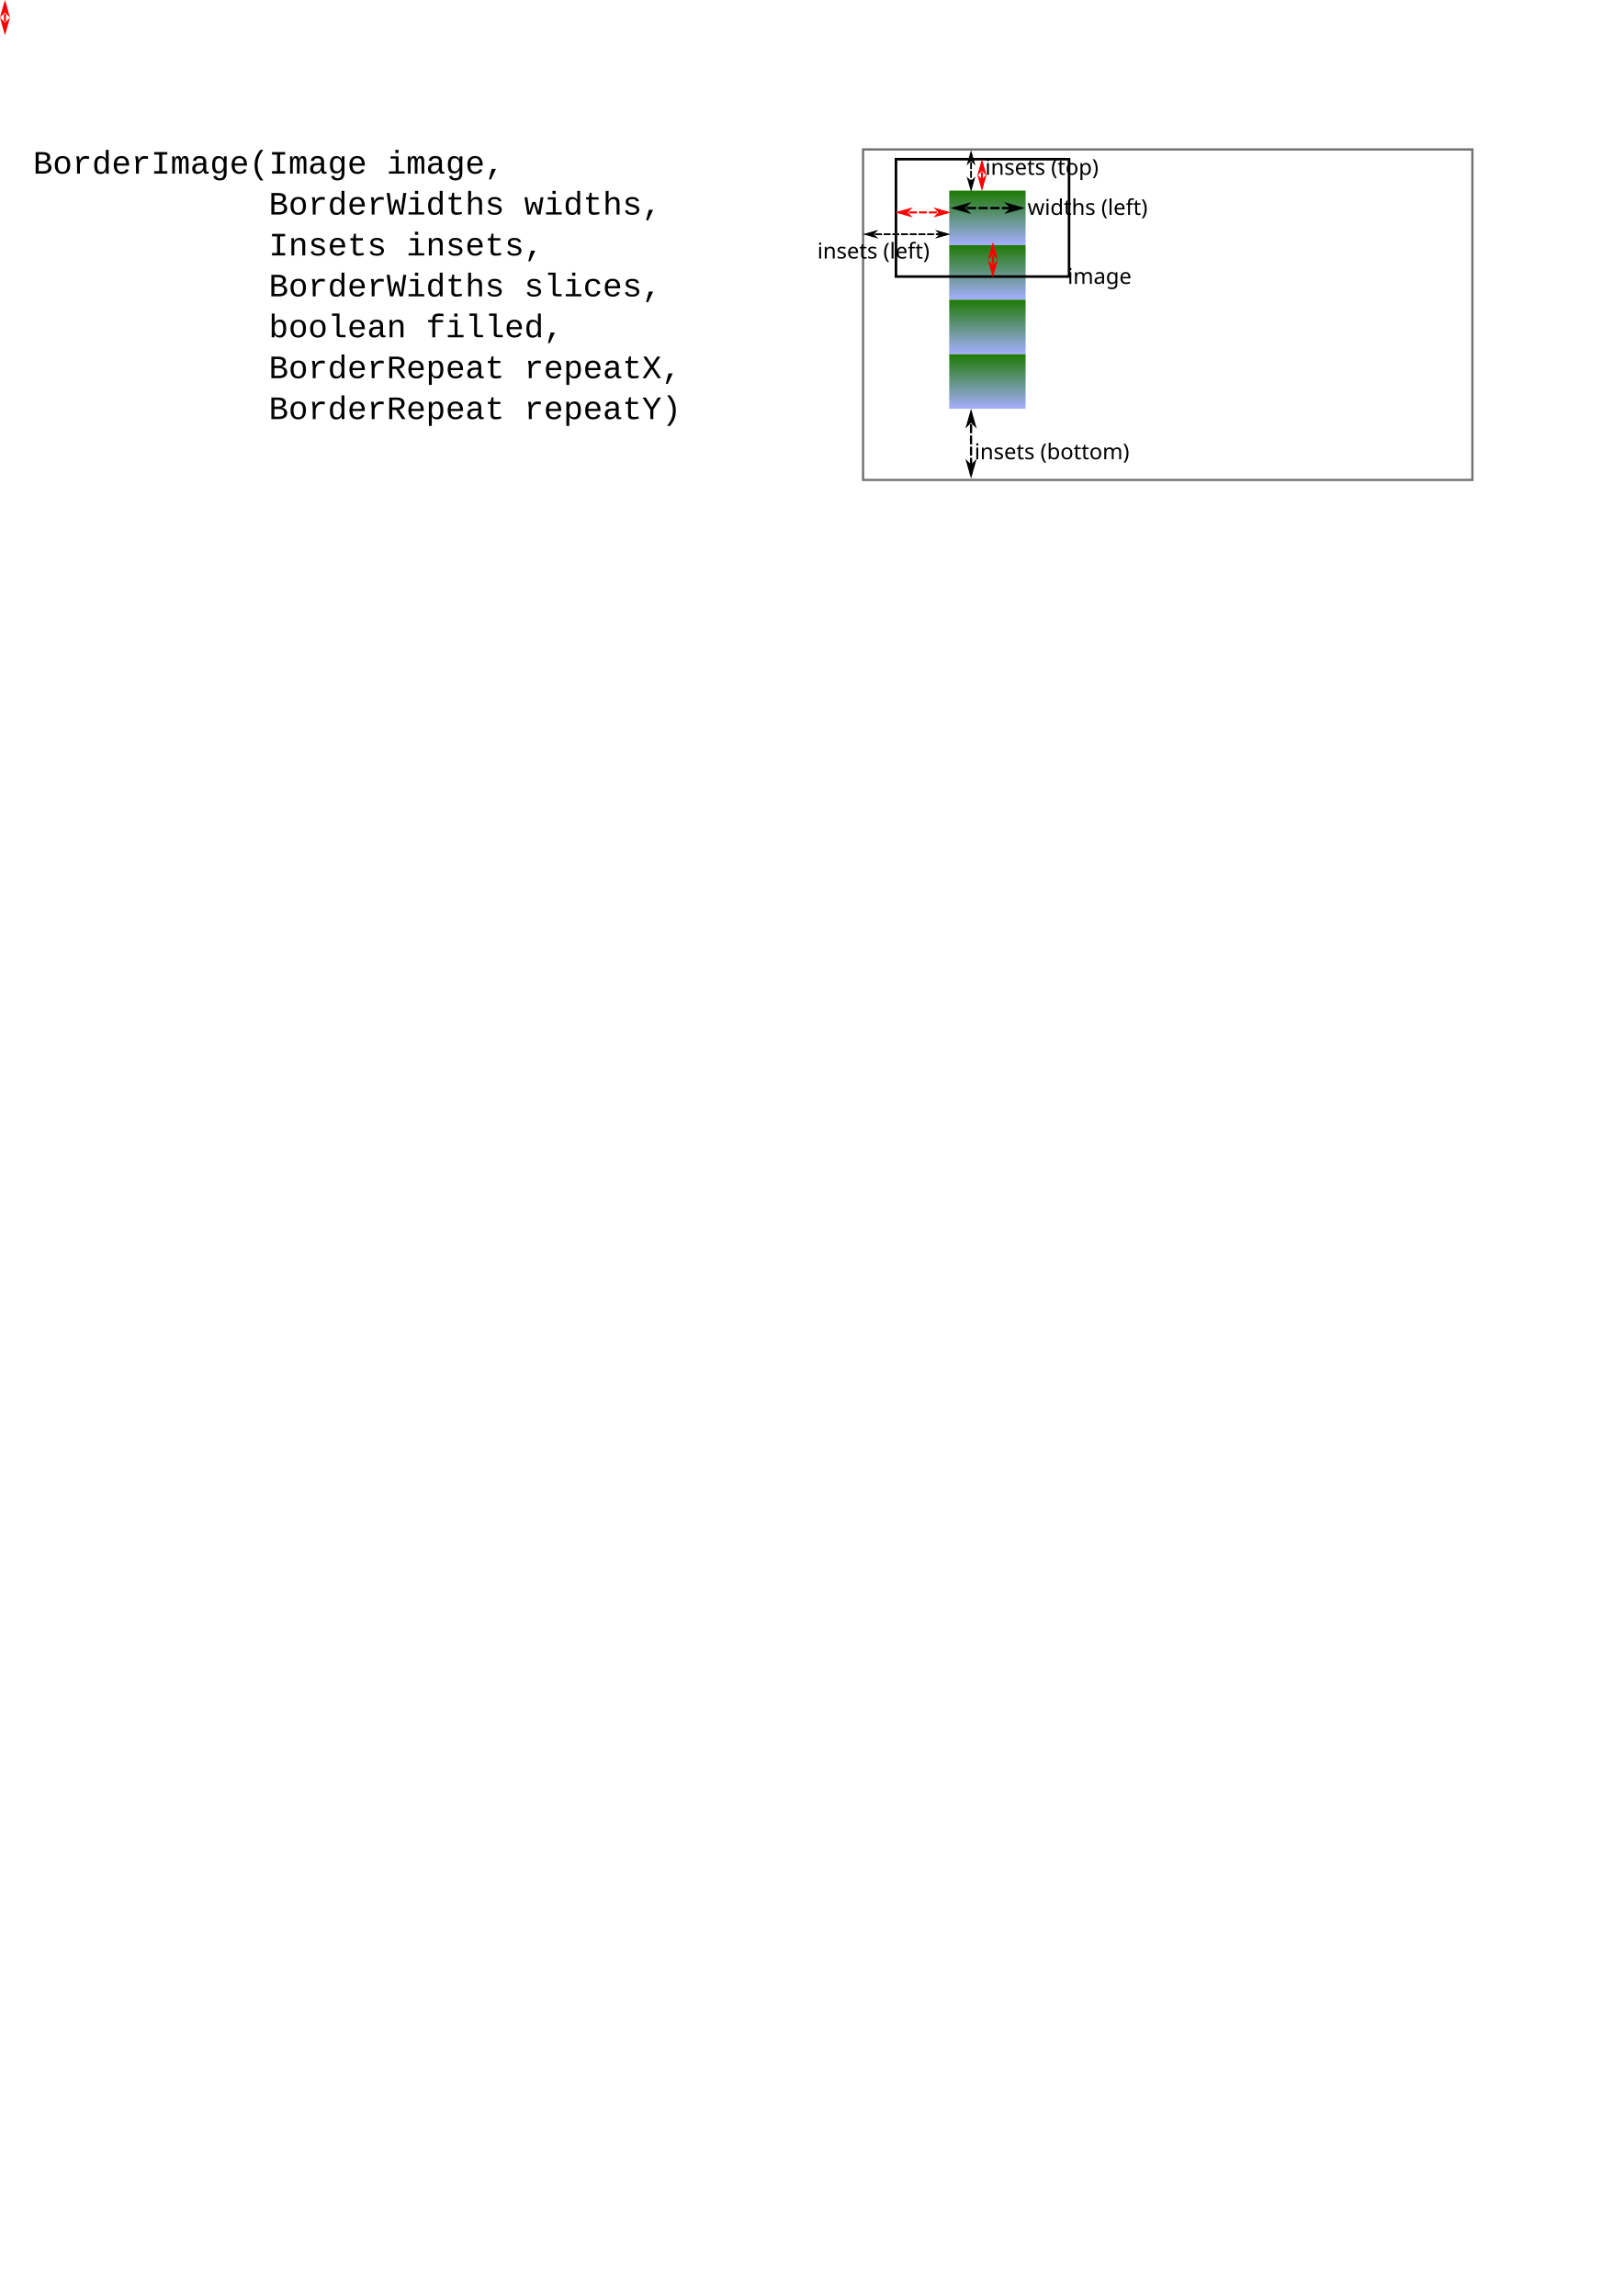
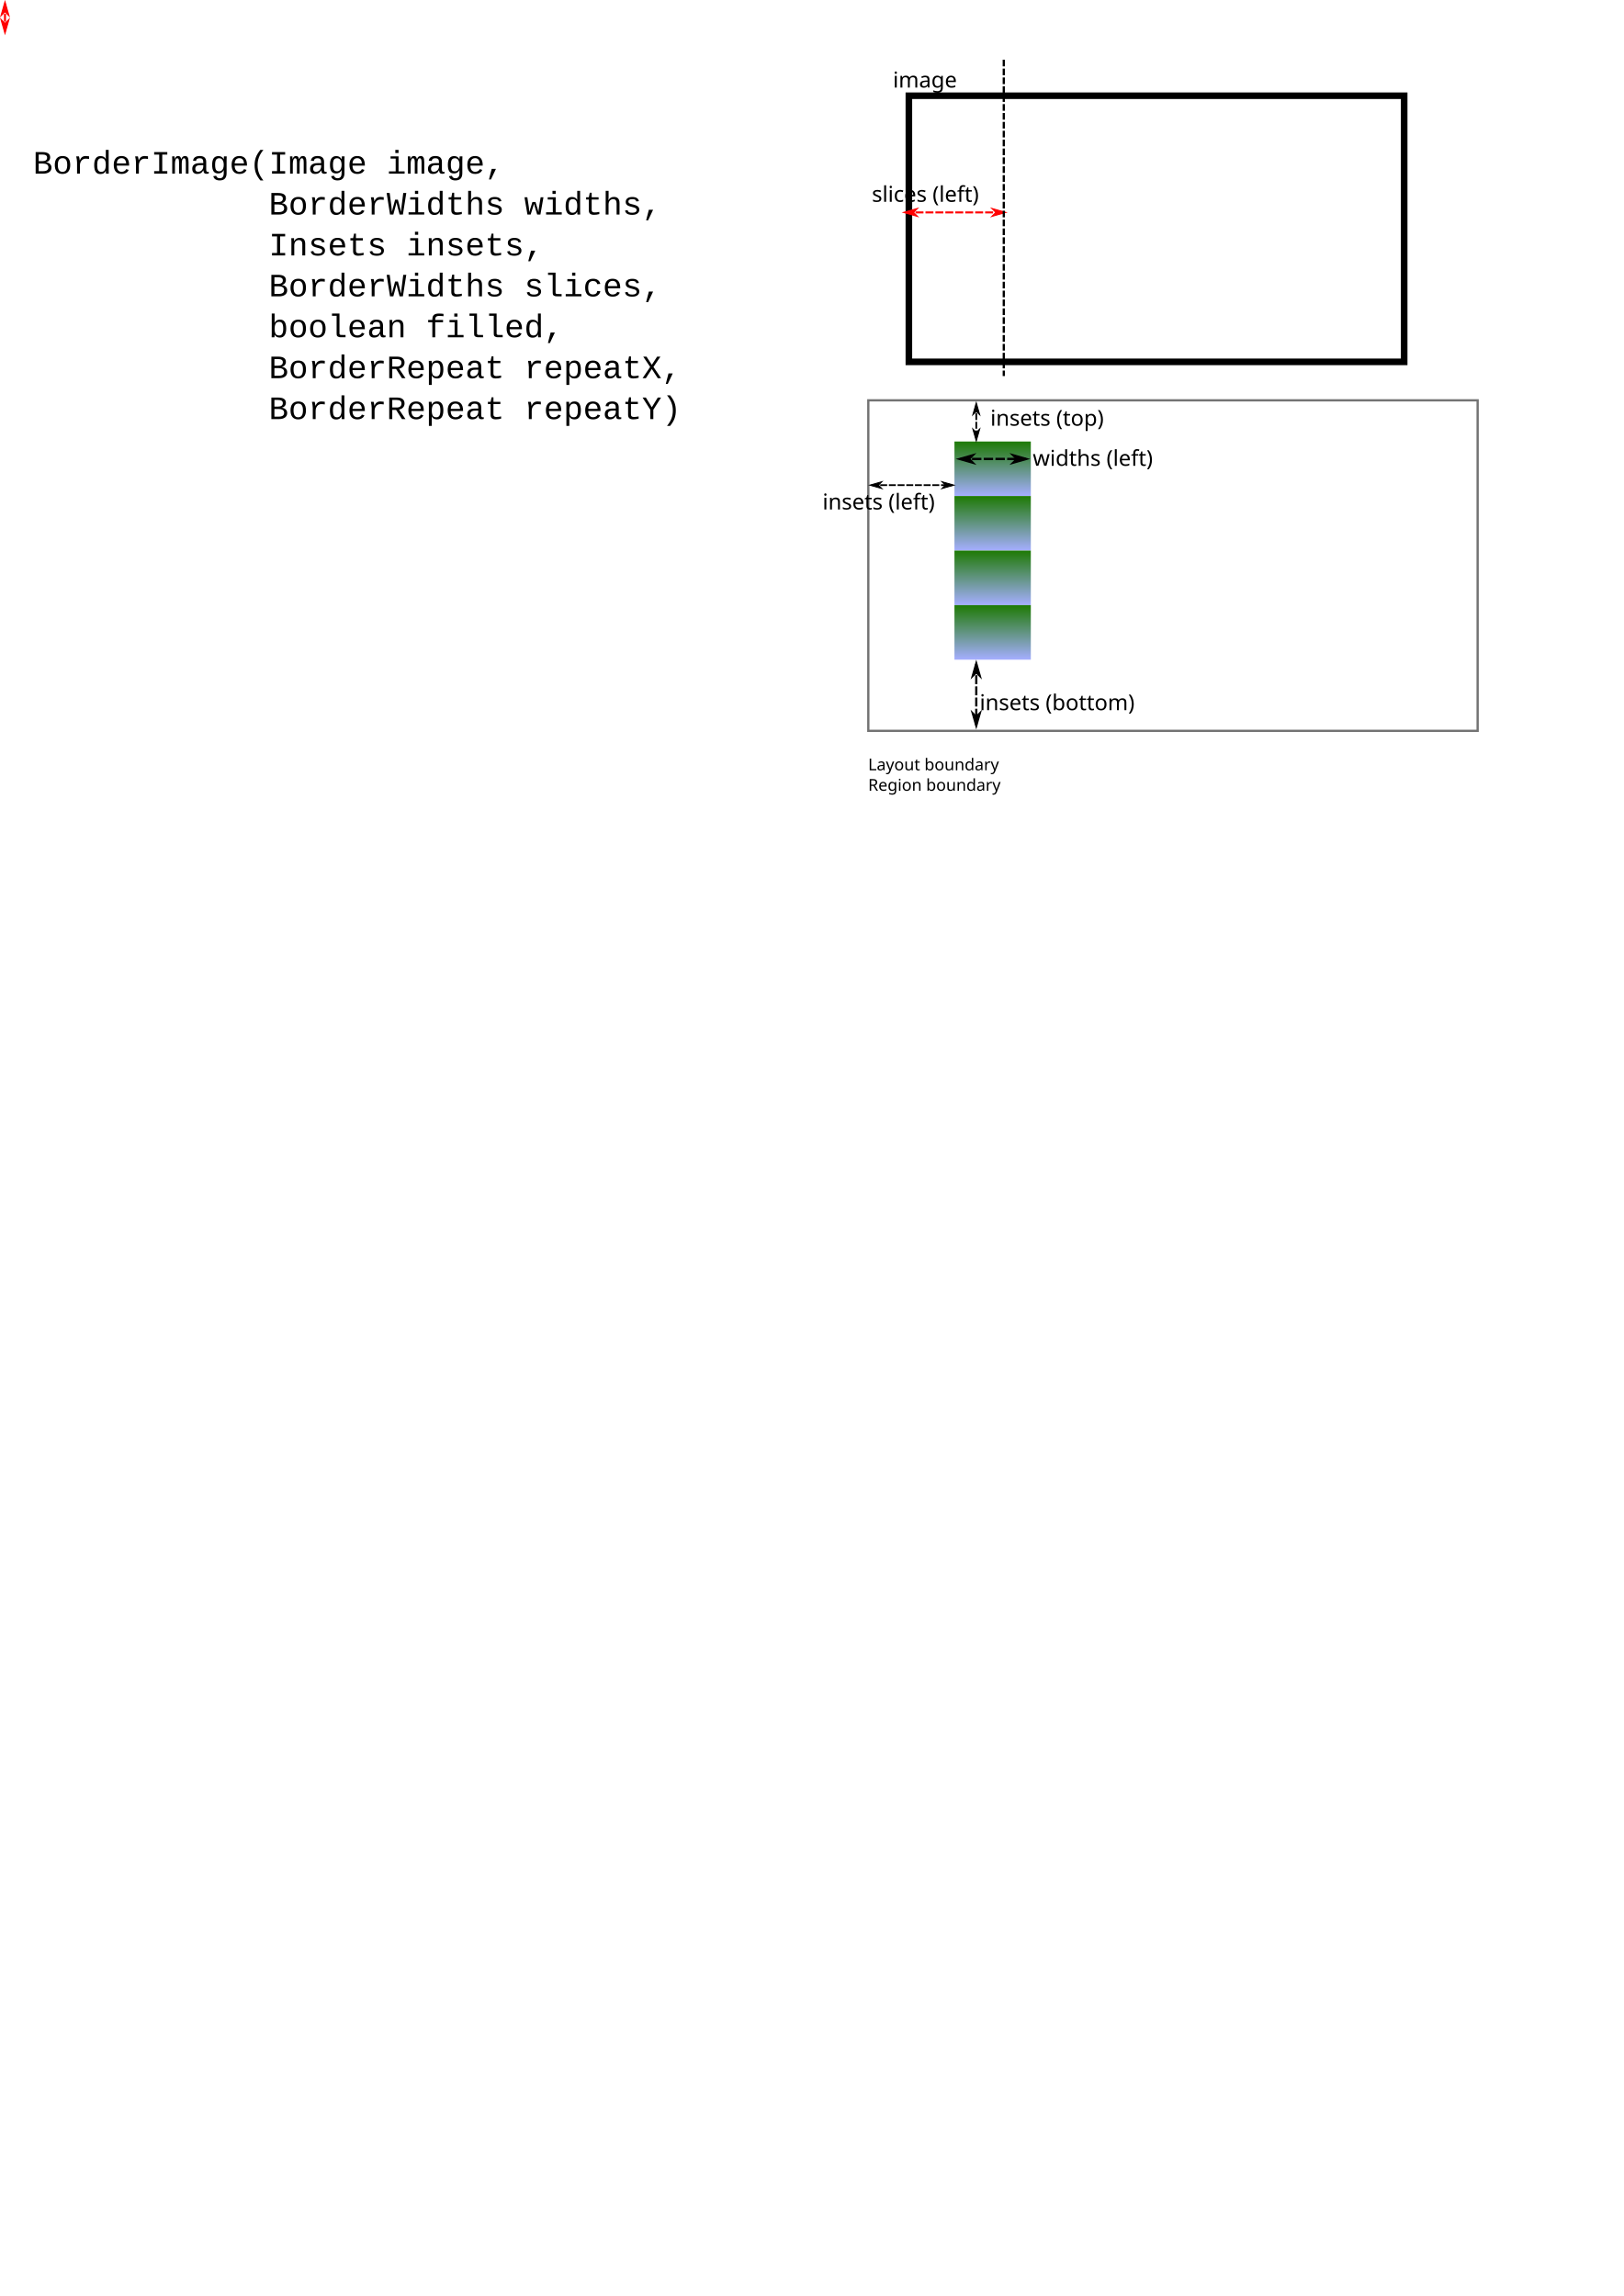
<svg xmlns="http://www.w3.org/2000/svg" xmlns:xlink="http://www.w3.org/1999/xlink" width="210mm" height="297mm" viewBox="0 0 744.094 1052.362" id="svg2" version="1.1">
  <defs id="defs4">
    <marker orient="auto" refY="0.0" refX="0.0" id="Arrow1Mend" style="overflow:visible;">
      <path id="path4344" d="M 0.0,0.0 L 5.0,-5.0 L -12.5,0.0 L 5.0,5.0 L 0.0,0.0 z " style="fill-rule:evenodd;stroke:#000000;stroke-width:1pt;stroke-opacity:1;fill:#000000;fill-opacity:1" transform="scale(0.4) rotate(180) translate(10,0)" />
    </marker>
    <marker orient="auto" refY="0.0" refX="0.0" id="Arrow1Mstart" style="overflow:visible">
      <path id="path4341" d="M 0.0,0.0 L 5.0,-5.0 L -12.5,0.0 L 5.0,5.0 L 0.0,0.0 z " style="fill-rule:evenodd;stroke:#000000;stroke-width:1pt;stroke-opacity:1;fill:#000000;fill-opacity:1" transform="scale(0.4) translate(10,0)" />
    </marker>
    <marker orient="auto" refY="0.0" refX="0.0" id="marker4649" style="overflow:visible">
      <path id="path4651" d="M 0.0,0.0 L 5.0,-5.0 L -12.5,0.0 L 5.0,5.0 L 0.0,0.0 z " style="fill-rule:evenodd;stroke:#000000;stroke-width:1pt;stroke-opacity:1;fill:#000000;fill-opacity:1" transform="scale(0.8) translate(12.5,0)" />
    </marker>
    <marker orient="auto" refY="0.0" refX="0.0" id="Arrow1Lstart" style="overflow:visible">
      <path id="path4335" d="M 0.0,0.0 L 5.0,-5.0 L -12.5,0.0 L 5.0,5.0 L 0.0,0.0 z " style="fill-rule:evenodd;stroke:#000000;stroke-width:1pt;stroke-opacity:1;fill:#000000;fill-opacity:1" transform="scale(0.8) translate(12.5,0)" />
    </marker>
    <marker orient="auto" refY="0.0" refX="0.0" id="Arrow2Lstart" style="overflow:visible">
      <path id="path4353" style="fill-rule:evenodd;stroke-width:0.625;stroke-linejoin:round;stroke:#000000;stroke-opacity:1;fill:#000000;fill-opacity:1" d="M 8.719,4.034 L -2.207,0.016 L 8.719,-4.002 C 6.973,-1.63 6.983,1.616 8.719,4.034 z " transform="scale(1.1) translate(1,0)" />
    </marker>
    <linearGradient id="linearGradient4178">
      <stop style="stop-color:#1e7a04;stop-opacity:1" offset="0" id="stop4180" />
      <stop style="stop-color:#a5aeff;stop-opacity:1" offset="1" id="stop4182" />
    </linearGradient>
-     <linearGradient xlink:href="#linearGradient4178" id="linearGradient4184" x1="455" y1="87.362" x2="455" y2="112.362" gradientUnits="userSpaceOnUse" />
-     <linearGradient gradientTransform="translate(0,25.00001)" xlink:href="#linearGradient4178" id="linearGradient4184-6" x1="455" y1="87.362" x2="455" y2="112.362" gradientUnits="userSpaceOnUse" />
-     <linearGradient gradientTransform="translate(0,50)" xlink:href="#linearGradient4178" id="linearGradient4184-6-2" x1="455" y1="87.362" x2="455" y2="112.362" gradientUnits="userSpaceOnUse" />
-     <linearGradient gradientTransform="translate(0,75)" xlink:href="#linearGradient4178" id="linearGradient4184-6-2-7" x1="455" y1="87.362" x2="455" y2="112.362" gradientUnits="userSpaceOnUse" />
+     <linearGradient xlink:href="#linearGradient4178" id="linearGradient4184" x1="455" y1="87.362" x2="455" y2="112.362" gradientUnits="userSpaceOnUse" gradientTransform="translate(2.397461,115)" />
+     <linearGradient gradientTransform="translate(2.397461,140)" xlink:href="#linearGradient4178" id="linearGradient4184-6" x1="455" y1="87.362" x2="455" y2="112.362" gradientUnits="userSpaceOnUse" />
+     <linearGradient gradientTransform="translate(2.397461,165)" xlink:href="#linearGradient4178" id="linearGradient4184-6-2" x1="455" y1="87.362" x2="455" y2="112.362" gradientUnits="userSpaceOnUse" />
+     <linearGradient gradientTransform="translate(2.397461,190)" xlink:href="#linearGradient4178" id="linearGradient4184-6-2-7" x1="455" y1="87.362" x2="455" y2="112.362" gradientUnits="userSpaceOnUse" />
    <marker orient="auto" refY="0" refX="0" id="Arrow1Mstart-1" style="overflow:visible">
      <path id="path4341-3" d="M 0,0 5,-5 -12.5,0 5,5 0,0 Z" style="fill:#000000;fill-opacity:1;fill-rule:evenodd;stroke:#000000;stroke-width:1pt;stroke-opacity:1" transform="matrix(0.4,0,0,0.4,4,0)" />
    </marker>
    <marker orient="auto" refY="0" refX="0" id="marker6425" style="overflow:visible">
      <path id="path6427" d="M 0,0 5,-5 -12.5,0 5,5 0,0 Z" style="fill:#000000;fill-opacity:1;fill-rule:evenodd;stroke:#000000;stroke-width:1pt;stroke-opacity:1" transform="matrix(0.4,0,0,0.4,4,0)" />
    </marker>
    <marker orient="auto" refY="0" refX="0" id="Arrow1Mend-6" style="overflow:visible">
      <path id="path4344-6" d="M 0,0 5,-5 -12.5,0 5,5 0,0 Z" style="fill:#000000;fill-opacity:1;fill-rule:evenodd;stroke:#000000;stroke-width:1pt;stroke-opacity:1" transform="matrix(-0.4,0,0,-0.4,-4,0)" />
    </marker>
    <marker orient="auto" refY="0" refX="0" id="Arrow1Mstart-1-1" style="overflow:visible">
      <path id="path4341-3-0" d="M 0,0 5,-5 -12.5,0 5,5 0,0 Z" style="fill:#000000;fill-opacity:1;fill-rule:evenodd;stroke:#000000;stroke-width:1pt;stroke-opacity:1" transform="matrix(0.4,0,0,0.4,4,0)" />
    </marker>
    <marker orient="auto" refY="0" refX="0" id="marker7712" style="overflow:visible">
      <path id="path7714" d="M 0,0 5,-5 -12.5,0 5,5 0,0 Z" style="fill:#000000;fill-opacity:1;fill-rule:evenodd;stroke:#000000;stroke-width:1pt;stroke-opacity:1" transform="matrix(0.4,0,0,0.4,4,0)" />
    </marker>
    <marker orient="auto" refY="0" refX="0" id="Arrow1Mend-6-4" style="overflow:visible">
      <path id="path4344-6-7" d="M 0,0 5,-5 -12.5,0 5,5 0,0 Z" style="fill:#000000;fill-opacity:1;fill-rule:evenodd;stroke:#000000;stroke-width:1pt;stroke-opacity:1" transform="matrix(-0.4,0,0,-0.4,-4,0)" />
    </marker>
    <marker orient="auto" refY="0" refX="0" id="Arrow1Mstart-3" style="overflow:visible">
      <path id="path4341-1" d="M 0,0 5,-5 -12.5,0 5,5 0,0 Z" style="fill:#000000;fill-opacity:1;fill-rule:evenodd;stroke:#000000;stroke-width:1pt;stroke-opacity:1" transform="matrix(0.4,0,0,0.4,4,0)" />
    </marker>
    <marker orient="auto" refY="0" refX="0" id="marker8465" style="overflow:visible">
      <path id="path8467" d="M 0,0 5,-5 -12.5,0 5,5 0,0 Z" style="fill:#000000;fill-opacity:1;fill-rule:evenodd;stroke:#000000;stroke-width:1pt;stroke-opacity:1" transform="matrix(0.4,0,0,0.4,4,0)" />
    </marker>
    <marker orient="auto" refY="0" refX="0" id="Arrow1Mend-4" style="overflow:visible">
      <path id="path4344-2" d="M 0,0 5,-5 -12.5,0 5,5 0,0 Z" style="fill:#000000;fill-opacity:1;fill-rule:evenodd;stroke:#000000;stroke-width:1pt;stroke-opacity:1" transform="matrix(-0.4,0,0,-0.4,-4,0)" />
    </marker>
    <marker orient="auto" refY="0" refX="0" id="Arrow1Mstart-3-0" style="overflow:visible">
      <path id="path4341-1-3" d="M 0,0 5,-5 -12.5,0 5,5 0,0 Z" style="fill:#ff0000;fill-opacity:1;fill-rule:evenodd;stroke:#ff0000;stroke-width:1pt;stroke-opacity:1" transform="matrix(0.4,0,0,0.4,4,0)" />
    </marker>
    <marker orient="auto" refY="0" refX="0" id="marker9566" style="overflow:visible">
      <path id="path9568" d="M 0,0 5,-5 -12.5,0 5,5 0,0 Z" style="fill:#000000;fill-opacity:1;fill-rule:evenodd;stroke:#000000;stroke-width:1pt;stroke-opacity:1" transform="matrix(0.4,0,0,0.4,4,0)" />
    </marker>
    <marker orient="auto" refY="0" refX="0" id="Arrow1Mend-4-7" style="overflow:visible">
      <path id="path4344-2-6" d="M 0,0 5,-5 -12.5,0 5,5 0,0 Z" style="fill:#ff0000;fill-opacity:1;fill-rule:evenodd;stroke:#ff0000;stroke-width:1pt;stroke-opacity:1" transform="matrix(-0.4,0,0,-0.4,-4,0)" />
    </marker>
    <marker orient="auto" refY="0" refX="0" id="Arrow1Mstart-3-0-6" style="overflow:visible">
      <path id="path4341-1-3-1" d="M 0,0 5,-5 -12.5,0 5,5 0,0 Z" style="fill:#ff0000;fill-opacity:1;fill-rule:evenodd;stroke:#ff0000;stroke-width:1pt;stroke-opacity:1" transform="matrix(0.4,0,0,0.4,4,0)" />
    </marker>
    <marker orient="auto" refY="0" refX="0" id="marker10349" style="overflow:visible">
      <path id="path10351" d="M 0,0 5,-5 -12.5,0 5,5 0,0 Z" style="fill:#ff0000;fill-opacity:1;fill-rule:evenodd;stroke:#ff0000;stroke-width:1pt;stroke-opacity:1" transform="matrix(0.4,0,0,0.4,4,0)" />
    </marker>
    <marker orient="auto" refY="0" refX="0" id="Arrow1Mend-4-7-1" style="overflow:visible">
      <path id="path4344-2-6-0" d="M 0,0 5,-5 -12.5,0 5,5 0,0 Z" style="fill:#ff0000;fill-opacity:1;fill-rule:evenodd;stroke:#ff0000;stroke-width:1pt;stroke-opacity:1" transform="matrix(-0.4,0,0,-0.4,-4,0)" />
    </marker>
    <marker orient="auto" refY="0" refX="0" id="Arrow1Mstart-3-0-2" style="overflow:visible">
      <path id="path4341-1-3-8" d="M 0,0 5,-5 -12.5,0 5,5 0,0 Z" style="fill:#ff0000;fill-opacity:1;fill-rule:evenodd;stroke:#ff0000;stroke-width:1pt;stroke-opacity:1" transform="matrix(0.4,0,0,0.4,4,0)" />
    </marker>
    <marker orient="auto" refY="0" refX="0" id="marker10598" style="overflow:visible">
      <path id="path10600" d="M 0,0 5,-5 -12.5,0 5,5 0,0 Z" style="fill:#ff0000;fill-opacity:1;fill-rule:evenodd;stroke:#ff0000;stroke-width:1pt;stroke-opacity:1" transform="matrix(0.4,0,0,0.4,4,0)" />
    </marker>
    <marker orient="auto" refY="0" refX="0" id="Arrow1Mend-4-7-9" style="overflow:visible">
      <path id="path4344-2-6-4" d="M 0,0 5,-5 -12.5,0 5,5 0,0 Z" style="fill:#ff0000;fill-opacity:1;fill-rule:evenodd;stroke:#ff0000;stroke-width:1pt;stroke-opacity:1" transform="matrix(-0.4,0,0,-0.4,-4,0)" />
    </marker>
    <marker orient="auto" refY="0" refX="0" id="Arrow1Mstart-3-0-8" style="overflow:visible">
      <path id="path4341-1-3-5" d="M 0,0 5,-5 -12.5,0 5,5 0,0 Z" style="fill:#ff0000;fill-opacity:1;fill-rule:evenodd;stroke:#ff0000;stroke-width:1pt;stroke-opacity:1" transform="matrix(0.4,0,0,0.4,4,0)" />
    </marker>
    <marker orient="auto" refY="0" refX="0" id="marker12293" style="overflow:visible">
      <path id="path12295" d="M 0,0 5,-5 -12.5,0 5,5 0,0 Z" style="fill:#ff0000;fill-opacity:1;fill-rule:evenodd;stroke:#ff0000;stroke-width:1pt;stroke-opacity:1" transform="matrix(0.4,0,0,0.4,4,0)" />
    </marker>
    <marker orient="auto" refY="0" refX="0" id="Arrow1Mend-4-7-0" style="overflow:visible">
      <path id="path4344-2-6-6" d="M 0,0 5,-5 -12.5,0 5,5 0,0 Z" style="fill:#ff0000;fill-opacity:1;fill-rule:evenodd;stroke:#ff0000;stroke-width:1pt;stroke-opacity:1" transform="matrix(-0.4,0,0,-0.4,-4,0)" />
    </marker>
  </defs>
  <g id="layer1">
    <text xml:space="preserve" style="font-style:normal;font-weight:normal;font-size:40px;line-height:125%;font-family:sans-serif;letter-spacing:0px;word-spacing:0px;fill:#000000;fill-opacity:1;stroke:none;stroke-width:1px;stroke-linecap:butt;stroke-linejoin:miter;stroke-opacity:1" x="15.152" y="79.585" id="text4136">
      <tspan id="tspan4138" x="15.152" y="79.585" style="font-style:normal;font-variant:normal;font-weight:normal;font-stretch:normal;font-size:15px;font-family:'Courier New';-inkscape-font-specification:'Courier New'">BorderImage(Image image, </tspan>
      <tspan x="15.152" y="98.335" id="tspan4140" style="font-style:normal;font-variant:normal;font-weight:normal;font-stretch:normal;font-size:15px;font-family:'Courier New';-inkscape-font-specification:'Courier New'">            BorderWidths widths, </tspan>
      <tspan x="15.152" y="117.085" id="tspan4142" style="font-style:normal;font-variant:normal;font-weight:normal;font-stretch:normal;font-size:15px;font-family:'Courier New';-inkscape-font-specification:'Courier New'">            Insets insets, </tspan>
      <tspan x="15.152" y="135.835" id="tspan4144" style="font-style:normal;font-variant:normal;font-weight:normal;font-stretch:normal;font-size:15px;font-family:'Courier New';-inkscape-font-specification:'Courier New'">            BorderWidths slices, </tspan>
      <tspan x="15.152" y="154.585" id="tspan4146" style="font-style:normal;font-variant:normal;font-weight:normal;font-stretch:normal;font-size:15px;font-family:'Courier New';-inkscape-font-specification:'Courier New'">            boolean filled, </tspan>
      <tspan x="15.152" y="173.335" id="tspan4148" style="font-style:normal;font-variant:normal;font-weight:normal;font-stretch:normal;font-size:15px;font-family:'Courier New';-inkscape-font-specification:'Courier New'">            BorderRepeat repeatX, </tspan>
      <tspan x="15.152" y="192.085" id="tspan4150" style="font-style:normal;font-variant:normal;font-weight:normal;font-stretch:normal;font-size:15px;font-family:'Courier New';-inkscape-font-specification:'Courier New'">            BorderRepeat repeatY)</tspan>
    </text>
-     <rect style="opacity:1;fill:none;fill-opacity:1;stroke:#737373;stroke-width:1.049;stroke-linecap:round;stroke-linejoin:miter;stroke-miterlimit:4.2;stroke-dasharray:none;stroke-opacity:1" id="rect4152" width="279.233" height="151.474" x="395.525" y="68.498" />
-     <rect style="opacity:1;fill:url(#linearGradient4184);fill-opacity:1;stroke:none;stroke-width:1;stroke-linecap:round;stroke-linejoin:miter;stroke-miterlimit:4.2;stroke-dasharray:none;stroke-opacity:1" id="rect4160" width="35" height="25" x="435" y="87.362" />
-     <rect style="opacity:1;fill:url(#linearGradient4184-6);fill-opacity:1;stroke:none;stroke-width:1;stroke-linecap:round;stroke-linejoin:miter;stroke-miterlimit:4.2;stroke-dasharray:none;stroke-opacity:1" id="rect4160-3" width="35" height="25" x="435" y="112.362" />
-     <rect style="opacity:1;fill:url(#linearGradient4184-6-2);fill-opacity:1;stroke:none;stroke-width:1;stroke-linecap:round;stroke-linejoin:miter;stroke-miterlimit:4.2;stroke-dasharray:none;stroke-opacity:1" id="rect4160-3-8" width="35" height="25" x="435" y="137.362" />
-     <rect style="opacity:1;fill:url(#linearGradient4184-6-2-7);fill-opacity:1;stroke:none;stroke-width:1;stroke-linecap:round;stroke-linejoin:miter;stroke-miterlimit:4.2;stroke-dasharray:none;stroke-opacity:1" id="rect4160-3-8-0" width="35" height="25" x="435" y="162.362" />
-     <path style="fill:none;fill-rule:evenodd;stroke:#000000;stroke-width:0.796;stroke-linecap:butt;stroke-linejoin:miter;stroke-miterlimit:4;stroke-dasharray:3.184, 0.796;stroke-dashoffset:0;stroke-opacity:1;marker-start:url(#Arrow1Mstart);marker-mid:url(#Arrow1Mstart);marker-end:url(#Arrow1Mend)" d="m 397,107.362 37,0" id="path4284-0-6-7" />
-     <path style="fill:none;fill-rule:evenodd;stroke:#000000;stroke-width:0.796;stroke-linecap:butt;stroke-linejoin:miter;stroke-miterlimit:4;stroke-dasharray:3.184, 0.796;stroke-dashoffset:0;stroke-opacity:1;marker-start:url(#Arrow1Mstart-1);marker-mid:url(#Arrow1Mstart-1);marker-end:url(#Arrow1Mend-6)" d="m 445,70.362 0,16" id="path4284-0-6-7-9" />
-     <path style="fill:none;fill-rule:evenodd;stroke:#000000;stroke-width:1.024;stroke-linecap:butt;stroke-linejoin:miter;stroke-miterlimit:4;stroke-dasharray:4.096, 1.024;stroke-dashoffset:0;stroke-opacity:1;marker-start:url(#Arrow1Mstart-1-1);marker-mid:url(#Arrow1Mstart-1-1);marker-end:url(#Arrow1Mend-6-4)" d="m 445,189.359 0,28.004" id="path4284-0-6-7-9-2" />
-     <path style="fill:none;fill-rule:evenodd;stroke:#000000;stroke-width:1.075;stroke-linecap:butt;stroke-linejoin:miter;stroke-miterlimit:4;stroke-dasharray:4.298, 1.075;stroke-dashoffset:0;stroke-opacity:1;marker-start:url(#Arrow1Mstart-3);marker-mid:url(#Arrow1Mstart-3);marker-end:url(#Arrow1Mend-4)" d="m 437.671,95.362 29.955,0" id="path4284-0-6-7-7" />
-     <text xml:space="preserve" style="font-style:normal;font-weight:normal;font-size:10px;line-height:125%;font-family:sans-serif;letter-spacing:0px;word-spacing:0px;fill:#000000;fill-opacity:1;stroke:none;stroke-width:1px;stroke-linecap:butt;stroke-linejoin:miter;stroke-opacity:1" x="489.219" y="130.121" id="text9448">
-       <tspan id="tspan9450" x="489.219" y="130.121">image</tspan>
+     <rect style="opacity:1;fill:none;fill-opacity:1;stroke:#737373;stroke-width:1.049;stroke-linecap:round;stroke-linejoin:miter;stroke-miterlimit:4.2;stroke-dasharray:none;stroke-opacity:1" id="rect4152" width="279.233" height="151.474" x="397.922" y="183.498" />
+     <rect style="opacity:1;fill:url(#linearGradient4184);fill-opacity:1;stroke:none;stroke-width:1;stroke-linecap:round;stroke-linejoin:miter;stroke-miterlimit:4.2;stroke-dasharray:none;stroke-opacity:1" id="rect4160" width="35" height="25" x="437.397" y="202.362" />
+     <rect style="opacity:1;fill:url(#linearGradient4184-6);fill-opacity:1;stroke:none;stroke-width:1;stroke-linecap:round;stroke-linejoin:miter;stroke-miterlimit:4.2;stroke-dasharray:none;stroke-opacity:1" id="rect4160-3" width="35" height="25" x="437.397" y="227.362" />
+     <rect style="opacity:1;fill:url(#linearGradient4184-6-2);fill-opacity:1;stroke:none;stroke-width:1;stroke-linecap:round;stroke-linejoin:miter;stroke-miterlimit:4.2;stroke-dasharray:none;stroke-opacity:1" id="rect4160-3-8" width="35" height="25" x="437.397" y="252.362" />
+     <rect style="opacity:1;fill:url(#linearGradient4184-6-2-7);fill-opacity:1;stroke:none;stroke-width:1;stroke-linecap:round;stroke-linejoin:miter;stroke-miterlimit:4.2;stroke-dasharray:none;stroke-opacity:1" id="rect4160-3-8-0" width="35" height="25" x="437.397" y="277.362" />
+     <path style="fill:none;fill-rule:evenodd;stroke:#000000;stroke-width:0.796;stroke-linecap:butt;stroke-linejoin:miter;stroke-miterlimit:4;stroke-dasharray:3.184, 0.796;stroke-dashoffset:0;stroke-opacity:1;marker-start:url(#Arrow1Mstart);marker-mid:url(#Arrow1Mstart);marker-end:url(#Arrow1Mend)" d="m 399.397,222.362 37,0" id="path4284-0-6-7" />
+     <path style="fill:none;fill-rule:evenodd;stroke:#000000;stroke-width:0.796;stroke-linecap:butt;stroke-linejoin:miter;stroke-miterlimit:4;stroke-dasharray:3.184, 0.796;stroke-dashoffset:0;stroke-opacity:1;marker-start:url(#Arrow1Mstart-1);marker-mid:url(#Arrow1Mstart-1);marker-end:url(#Arrow1Mend-6)" d="m 447.397,185.362 0,16" id="path4284-0-6-7-9" />
+     <path style="fill:none;fill-rule:evenodd;stroke:#000000;stroke-width:1.024;stroke-linecap:butt;stroke-linejoin:miter;stroke-miterlimit:4;stroke-dasharray:4.096, 1.024;stroke-dashoffset:0;stroke-opacity:1;marker-start:url(#Arrow1Mstart-1-1);marker-mid:url(#Arrow1Mstart-1-1);marker-end:url(#Arrow1Mend-6-4)" d="m 447.397,304.359 0,28.004" id="path4284-0-6-7-9-2" />
+     <path style="fill:none;fill-rule:evenodd;stroke:#000000;stroke-width:1.075;stroke-linecap:butt;stroke-linejoin:miter;stroke-miterlimit:4;stroke-dasharray:4.298, 1.075;stroke-dashoffset:0;stroke-opacity:1;marker-start:url(#Arrow1Mstart-3);marker-mid:url(#Arrow1Mstart-3);marker-end:url(#Arrow1Mend-4)" d="m 440.068,210.362 29.955,0" id="path4284-0-6-7-7" />
+     <text xml:space="preserve" style="font-style:normal;font-weight:normal;font-size:10px;line-height:125%;font-family:sans-serif;letter-spacing:0px;word-spacing:0px;fill:#000000;fill-opacity:1;stroke:none;stroke-width:1px;stroke-linecap:butt;stroke-linejoin:miter;stroke-opacity:1" x="409.219" y="40.121" id="text9448">
+       <tspan id="tspan9450" x="409.219" y="40.121">image</tspan>
    </text>
-     <text xml:space="preserve" style="font-style:normal;font-weight:normal;font-size:10px;line-height:125%;font-family:sans-serif;letter-spacing:0px;word-spacing:0px;fill:#000000;fill-opacity:1;stroke:none;stroke-width:1px;stroke-linecap:butt;stroke-linejoin:miter;stroke-opacity:1" x="470.884" y="98.502" id="text9448-5">
-       <tspan id="tspan9450-2" x="470.884" y="98.502">widths (left)</tspan>
+     <text xml:space="preserve" style="font-style:normal;font-weight:normal;font-size:10px;line-height:125%;font-family:sans-serif;letter-spacing:0px;word-spacing:0px;fill:#000000;fill-opacity:1;stroke:none;stroke-width:1px;stroke-linecap:butt;stroke-linejoin:miter;stroke-opacity:1" x="473.281" y="213.502" id="text9448-5">
+       <tspan id="tspan9450-2" x="473.281" y="213.502">widths (left)</tspan>
    </text>
-     <text xml:space="preserve" style="font-style:normal;font-weight:normal;font-size:10px;line-height:125%;font-family:sans-serif;letter-spacing:0px;word-spacing:0px;fill:#000000;fill-opacity:1;stroke:none;stroke-width:1px;stroke-linecap:butt;stroke-linejoin:miter;stroke-opacity:1" x="374.553" y="118.502" id="text9448-5-5">
-       <tspan id="tspan9450-2-2" x="374.553" y="118.502">insets (left)</tspan>
+     <text xml:space="preserve" style="font-style:normal;font-weight:normal;font-size:10px;line-height:125%;font-family:sans-serif;letter-spacing:0px;word-spacing:0px;fill:#000000;fill-opacity:1;stroke:none;stroke-width:1px;stroke-linecap:butt;stroke-linejoin:miter;stroke-opacity:1" x="376.95" y="233.502" id="text9448-5-5">
+       <tspan id="tspan9450-2-2" x="376.95" y="233.502">insets (left)</tspan>
    </text>
-     <text xml:space="preserve" style="font-style:normal;font-weight:normal;font-size:10px;line-height:125%;font-family:sans-serif;letter-spacing:0px;word-spacing:0px;fill:#000000;fill-opacity:1;stroke:none;stroke-width:1px;stroke-linecap:butt;stroke-linejoin:miter;stroke-opacity:1" x="451.455" y="80.121" id="text9448-5-5-4">
-       <tspan id="tspan9450-2-2-4" x="451.455" y="80.121">insets (top)</tspan>
+     <text xml:space="preserve" style="font-style:normal;font-weight:normal;font-size:10px;line-height:125%;font-family:sans-serif;letter-spacing:0px;word-spacing:0px;fill:#000000;fill-opacity:1;stroke:none;stroke-width:1px;stroke-linecap:butt;stroke-linejoin:miter;stroke-opacity:1" x="453.853" y="195.121" id="text9448-5-5-4">
+       <tspan id="tspan9450-2-2-4" x="453.853" y="195.121">insets (top)</tspan>
    </text>
-     <text xml:space="preserve" style="font-style:normal;font-weight:normal;font-size:10px;line-height:125%;font-family:sans-serif;letter-spacing:0px;word-spacing:0px;fill:#000000;fill-opacity:1;stroke:none;stroke-width:1px;stroke-linecap:butt;stroke-linejoin:miter;stroke-opacity:1" x="446.562" y="210.502" id="text9448-5-5-5">
-       <tspan id="tspan9450-2-2-9" x="446.562" y="210.502">insets (bottom)</tspan>
+     <text xml:space="preserve" style="font-style:normal;font-weight:normal;font-size:10px;line-height:125%;font-family:sans-serif;letter-spacing:0px;word-spacing:0px;fill:#000000;fill-opacity:1;stroke:none;stroke-width:1px;stroke-linecap:butt;stroke-linejoin:miter;stroke-opacity:1" x="448.96" y="325.502" id="text9448-5-5-5">
+       <tspan id="tspan9450-2-2-9" x="448.96" y="325.502">insets (bottom)</tspan>
    </text>
-     <rect style="opacity:1;fill:none;fill-opacity:1;stroke:#000000;stroke-width:1.185;stroke-linecap:round;stroke-linejoin:miter;stroke-miterlimit:4.2;stroke-dasharray:none;stroke-opacity:1" id="rect4160-5" width="79.315" height="53.815" x="410.593" y="72.955" />
-     <path style="fill:#ff0000;fill-rule:evenodd;stroke:#ff0000;stroke-width:0.911;stroke-linecap:butt;stroke-linejoin:miter;stroke-miterlimit:4;stroke-dasharray:3.645, 0.911;stroke-dashoffset:0;stroke-opacity:1;marker-start:url(#Arrow1Mstart-3-0);marker-mid:url(#Arrow1Mstart-3-0);marker-end:url(#Arrow1Mend-4-7)" d="m 455,112.77 0,12.636" id="path4284-0-6-7-7-9" />
+     <rect style="opacity:1;fill:none;fill-opacity:1;stroke:#000000;stroke-width:3.019;stroke-linecap:round;stroke-linejoin:miter;stroke-miterlimit:4.2;stroke-dasharray:none;stroke-opacity:1" id="rect4160-5" width="226.981" height="121.981" x="416.51" y="43.872" />
    <path style="fill:#ff0000;fill-rule:evenodd;stroke:#ff0000;stroke-width:0.911;stroke-linecap:butt;stroke-linejoin:miter;stroke-miterlimit:4;stroke-dasharray:3.645, 0.911;stroke-dashoffset:0;stroke-opacity:1;marker-start:url(#Arrow1Mstart-3-0-6);marker-mid:url(#Arrow1Mstart-3-0-6);marker-end:url(#Arrow1Mend-4-7-1)" d="m 2.283,1.74 0,12.636" id="path4284-0-6-7-7-9-6" />
-     <path style="fill:#ff0000;fill-rule:evenodd;stroke:#ff0000;stroke-width:0.911;stroke-linecap:butt;stroke-linejoin:miter;stroke-miterlimit:4;stroke-dasharray:3.645, 0.911;stroke-dashoffset:0;stroke-opacity:1;marker-start:url(#Arrow1Mstart-3-0-2);marker-mid:url(#Arrow1Mstart-3-0-2);marker-end:url(#Arrow1Mend-4-7-9)" d="m 412,97.362 22,0" id="path4284-0-6-7-7-9-7" />
-     <path style="fill:#ff0000;fill-rule:evenodd;stroke:#ff0000;stroke-width:0.863;stroke-linecap:butt;stroke-linejoin:miter;stroke-miterlimit:4;stroke-dasharray:3.452, 0.863;stroke-dashoffset:0;stroke-opacity:1;marker-start:url(#Arrow1Mstart-3-0-8);marker-mid:url(#Arrow1Mstart-3-0-8);marker-end:url(#Arrow1Mend-4-7-0)" d="m 450,74.581 0,11.334" id="path4284-0-6-7-7-9-5" />
+     <path style="fill:#ff0000;fill-rule:evenodd;stroke:#ff0000;stroke-width:0.911;stroke-linecap:butt;stroke-linejoin:miter;stroke-miterlimit:4;stroke-dasharray:3.645, 0.911;stroke-dashoffset:0;stroke-opacity:1;marker-start:url(#Arrow1Mstart-3-0-2);marker-mid:url(#Arrow1Mstart-3-0-2);marker-end:url(#Arrow1Mend-4-7-9)" d="m 415,97.362 45,0" id="path4284-0-6-7-7-9-7" />
+     <text xml:space="preserve" style="font-style:normal;font-weight:normal;font-size:40px;line-height:125%;font-family:sans-serif;letter-spacing:0px;word-spacing:0px;fill:#000000;fill-opacity:1;stroke:none;stroke-width:1px;stroke-linecap:butt;stroke-linejoin:miter;stroke-opacity:1" x="397.832" y="353.06" id="text4233">
+       <tspan id="tspan4235" x="397.832" y="353.06" style="font-size:7.5px">Layout boundary</tspan>
+       <tspan x="397.832" y="362.435" id="tspan4237" style="font-size:7.5px">Region boundary</tspan>
+     </text>
+     <path style="fill:none;fill-rule:evenodd;stroke:#000000;stroke-width:1.018;stroke-linecap:butt;stroke-linejoin:miter;stroke-miterlimit:4;stroke-dasharray:3.053, 1.018;stroke-dashoffset:0;stroke-opacity:1" d="M 460,27.362 460,172.362" id="path4239" />
+     <text xml:space="preserve" style="font-style:normal;font-weight:normal;font-size:10px;line-height:125%;font-family:sans-serif;letter-spacing:0px;word-spacing:0px;fill:#000000;fill-opacity:1;stroke:none;stroke-width:1px;stroke-linecap:butt;stroke-linejoin:miter;stroke-opacity:1" x="399.553" y="92.502" id="text9448-5-5-3">
+       <tspan id="tspan9450-2-2-94" x="399.553" y="92.502">slices (left)</tspan>
+     </text>
  </g>
</svg>
